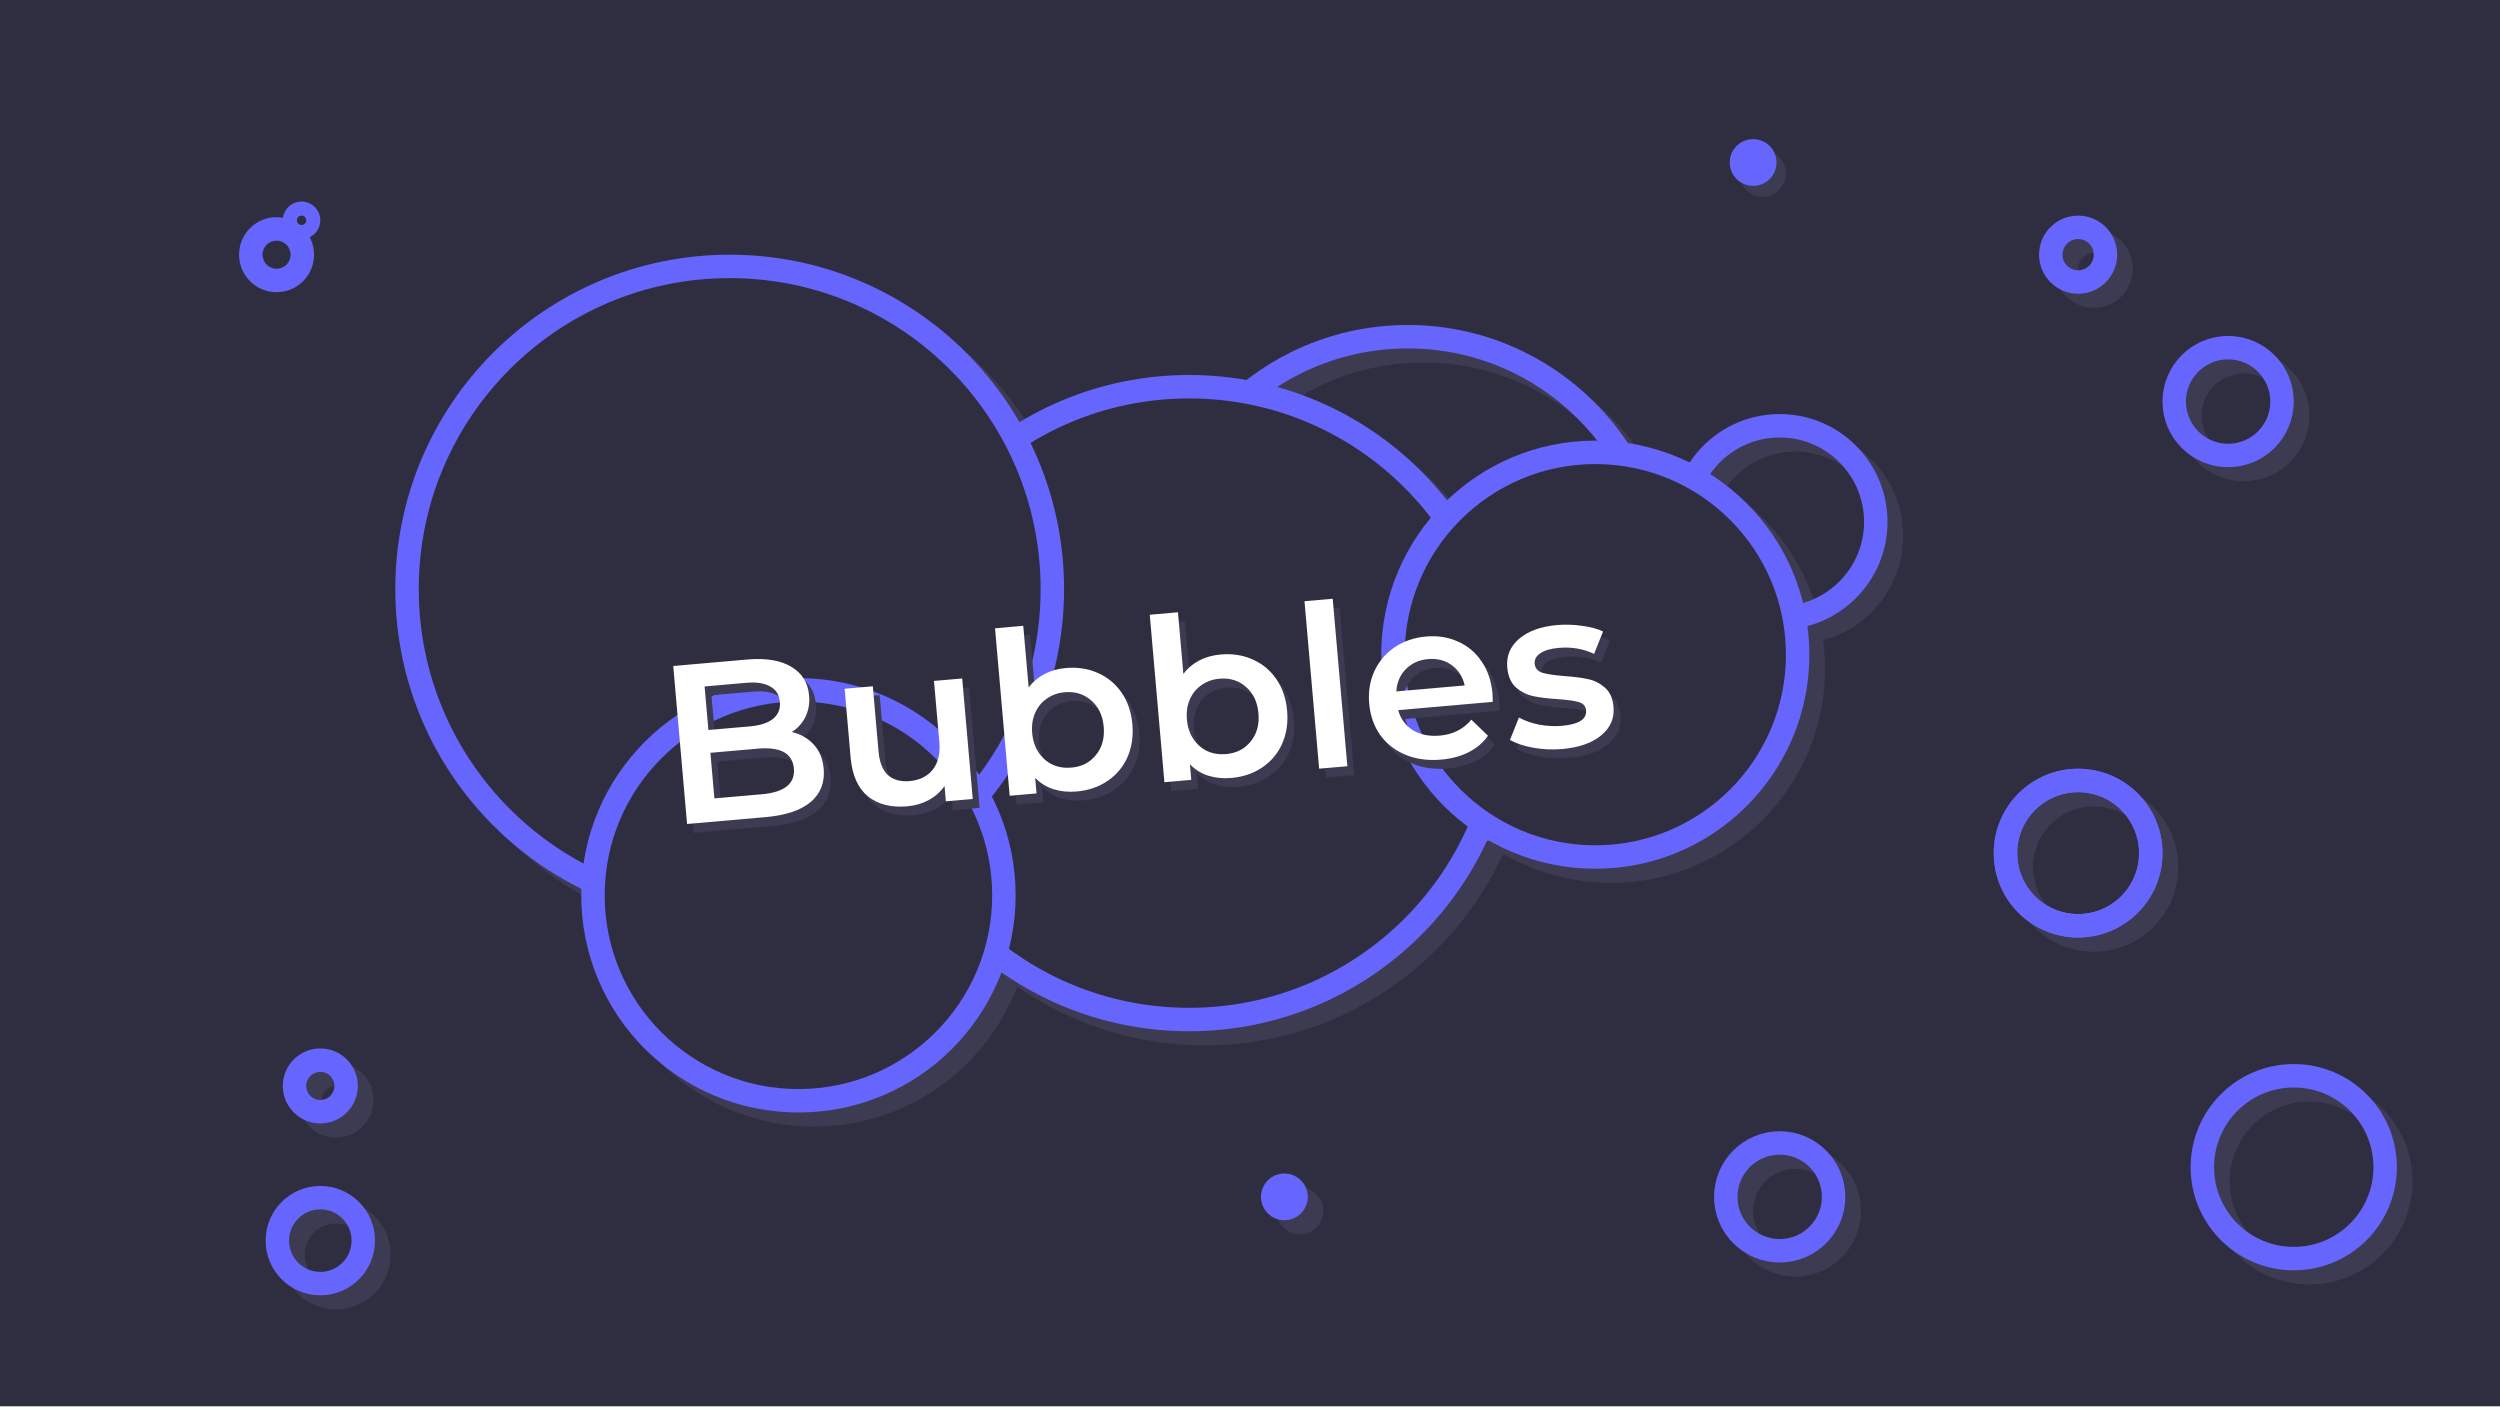
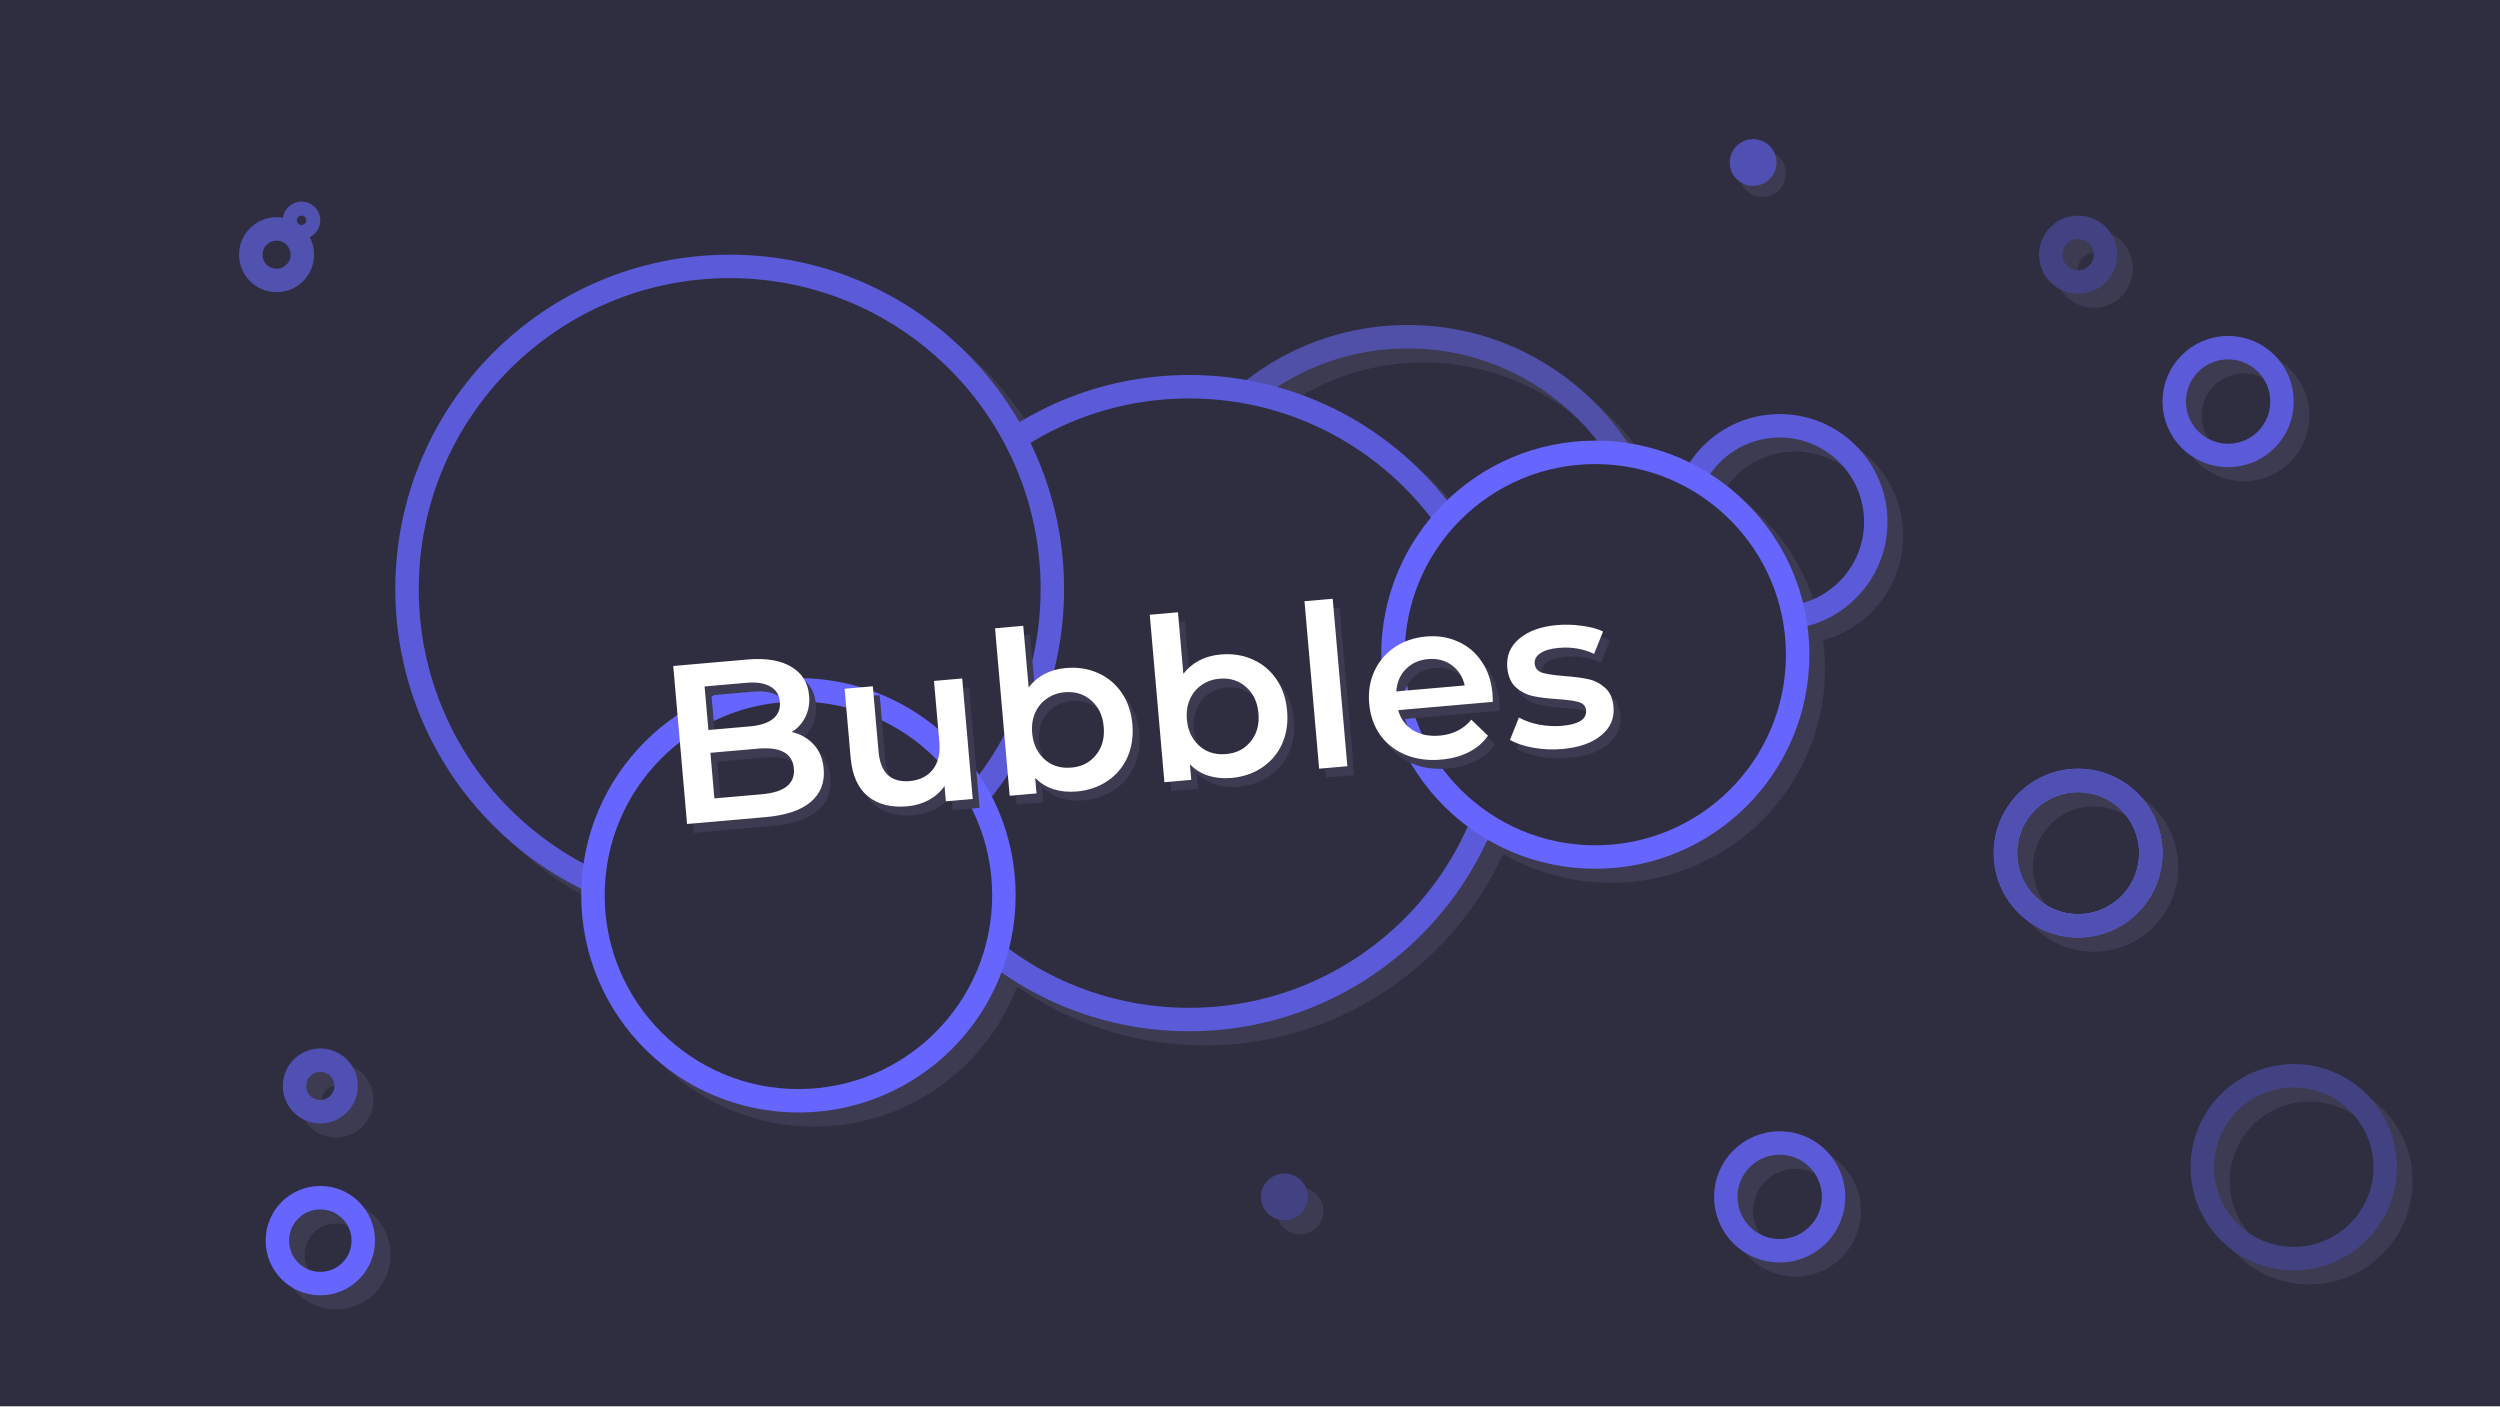
<svg xmlns="http://www.w3.org/2000/svg" width="1600" height="900" viewBox="0 0 1600 900" fill="none">
  <rect width="1600" height="900" fill="#2F2E41" />
  <circle cx="1149" cy="343" r="61.5" stroke="#3C3B51" stroke-width="15" />
  <circle cx="911" cy="386" r="161.5" stroke="#3C3B51" stroke-width="15" />
  <circle cx="771" cy="459" r="202.5" stroke="#3C3B51" stroke-width="15" />
  <circle cx="1031" cy="428" r="129.5" stroke="#3C3B51" stroke-width="15" />
  <circle cx="477" cy="386" r="206.5" stroke="#3C3B51" stroke-width="15" />
  <circle cx="521" cy="582" r="131.5" stroke="#3C3B51" stroke-width="15" />
  <circle cx="1340" cy="172" r="17.5" stroke="#3C3B51" stroke-width="15" />
  <circle cx="1128" cy="111" r="7.5" stroke="#3C3B51" stroke-width="15" />
  <circle cx="1436" cy="266" r="34.5" stroke="#3C3B51" stroke-width="15" />
  <circle cx="1340" cy="555" r="46.5" stroke="#3C3B51" stroke-width="15" />
  <circle cx="1340" cy="555" r="46.5" stroke="#3C3B51" stroke-width="15" />
  <circle cx="1478" cy="756" r="58.5" stroke="#3C3B51" stroke-width="15" />
  <circle cx="1149" cy="775" r="34.5" stroke="#3C3B51" stroke-width="15" />
  <circle cx="832" cy="775" r="7.5" stroke="#3C3B51" stroke-width="15" />
  <circle cx="215" cy="803" r="27.5" stroke="#3C3B51" stroke-width="15" />
  <circle cx="215" cy="704" r="16.5" stroke="#3C3B51" stroke-width="15" />
-   <circle cx="1139" cy="334" r="61.5" stroke="#6666FF" stroke-width="15" />
-   <circle cx="901" cy="377" r="161.5" stroke="#6666FF" stroke-width="15" />
-   <circle cx="761" cy="450" r="202.5" fill="#2F2E41" stroke="#6666FF" stroke-width="15" />
+   <circle cx="1139" cy="334" r="61.5" stroke="#5B5BD9" stroke-width="15" />
+   <circle cx="901" cy="377" r="161.5" stroke="#5150A8" stroke-width="15" />
+   <circle cx="761" cy="450" r="202.5" fill="#2F2E41" stroke="#5B5BD9" stroke-width="15" />
  <circle cx="1021" cy="419" r="129.5" fill="#2F2E41" stroke="#6666FF" stroke-width="15" />
-   <circle cx="467" cy="377" r="206.5" fill="#2F2E41" stroke="#6666FF" stroke-width="15" />
+   <circle cx="467" cy="377" r="206.5" fill="#2F2E41" stroke="#5B5BD9" stroke-width="15" />
  <circle cx="511" cy="573" r="131.5" fill="#2F2E41" stroke="#6666FF" stroke-width="15" />
-   <circle cx="1330" cy="163" r="17.5" stroke="#6666FF" stroke-width="15" />
-   <circle cx="1122" cy="104" r="7.5" stroke="#6666FF" stroke-width="15" />
-   <circle cx="1426" cy="257" r="34.5" stroke="#6666FF" stroke-width="15" />
+   <circle cx="1330" cy="163" r="17.5" stroke="#424283" stroke-width="15" />
+   <circle cx="1122" cy="104" r="7.5" stroke="#5050B3" stroke-width="15" />
+   <circle cx="1426" cy="257" r="34.5" stroke="#5B5BD9" stroke-width="15" />
  <circle cx="1330" cy="546" r="46.5" stroke="#6666FF" stroke-width="15" />
-   <circle cx="1330" cy="546" r="46.5" stroke="#6666FF" stroke-width="15" />
-   <circle cx="1468" cy="747" r="58.5" stroke="#6666FF" stroke-width="15" />
-   <circle cx="1139" cy="766" r="34.5" stroke="#6666FF" stroke-width="15" />
-   <circle cx="822" cy="766" r="7.5" stroke="#6666FF" stroke-width="15" />
+   <circle cx="1330" cy="546" r="46.5" stroke="#5050B3" stroke-width="15" />
+   <circle cx="1468" cy="747" r="58.5" stroke="#424283" stroke-width="15" />
+   <circle cx="1139" cy="766" r="34.5" stroke="#5B5BD9" stroke-width="15" />
+   <circle cx="822" cy="766" r="7.5" stroke="#424283" stroke-width="15" />
  <circle cx="205" cy="794" r="27.5" stroke="#6666FF" stroke-width="15" />
-   <circle cx="205" cy="695" r="16.5" stroke="#6666FF" stroke-width="15" />
-   <path fill-rule="evenodd" clip-rule="evenodd" d="M198.233 151.802C202.238 149.858 205 145.751 205 141C205 134.373 199.627 129 193 129C186.932 129 181.916 133.504 181.112 139.351C179.776 139.12 178.402 139 177 139C163.745 139 153 149.745 153 163C153 176.255 163.745 187 177 187C190.255 187 201 176.255 201 163C201 158.956 200 155.145 198.233 151.802ZM190 141C190 139.343 191.343 138 193 138C194.657 138 196 139.343 196 141C196 142.657 194.657 144 193 144C191.343 144 190 142.657 190 141ZM186 163C186 167.971 181.971 172 177 172C172.029 172 168 167.971 168 163C168 158.029 172.029 154 177 154C181.971 154 186 158.029 186 163Z" fill="#6666FF" />
+   <circle cx="205" cy="695" r="16.5" stroke="#5050B3" stroke-width="15" />
+   <path fill-rule="evenodd" clip-rule="evenodd" d="M198.233 151.802C202.238 149.858 205 145.751 205 141C205 134.373 199.627 129 193 129C186.932 129 181.916 133.504 181.112 139.351C179.776 139.12 178.402 139 177 139C163.745 139 153 149.745 153 163C153 176.255 163.745 187 177 187C190.255 187 201 176.255 201 163C201 158.956 200 155.145 198.233 151.802ZM190 141C190 139.343 191.343 138 193 138C194.657 138 196 139.343 196 141C196 142.657 194.657 144 193 144C191.343 144 190 142.657 190 141ZM186 163C186 167.971 181.971 172 177 172C172.029 172 168 167.971 168 163C168 158.029 172.029 154 177 154C181.971 154 186 158.029 186 163Z" fill="#5151AF" />
  <path d="M511.167 474.171C516.912 475.512 521.612 478.206 525.265 482.253C528.91 486.204 531.01 491.357 531.566 497.713C532.333 506.476 529.557 513.56 523.237 518.965C516.909 524.273 507.293 527.492 494.389 528.621L444.121 533.019L435.274 431.905L482.654 427.76C494.595 426.715 503.998 428.27 510.862 432.424C517.719 436.482 521.505 442.604 522.221 450.789C522.659 455.797 521.891 460.327 519.917 464.382C517.943 468.436 515.026 471.699 511.167 474.171ZM455.342 444.996L457.781 472.874L484.359 470.549C490.908 469.976 495.814 468.383 499.079 465.768C502.431 463.049 503.909 459.426 503.513 454.9C503.109 450.278 501.024 446.967 497.259 444.968C493.581 442.863 488.469 442.098 481.92 442.671L455.342 444.996ZM491.944 513.988C506.485 512.716 513.33 507.217 512.479 497.491C511.629 487.765 503.932 483.538 489.391 484.81L459.057 487.464L461.61 516.642L491.944 513.988ZM620.207 439.888L626.955 517.023L609.766 518.527L608.906 508.704C606.321 512.424 602.945 515.436 598.78 517.741C594.607 519.95 590.017 521.274 585.009 521.712C574.705 522.613 566.319 520.484 559.852 515.325C553.472 510.061 549.789 501.795 548.803 490.528L544.949 446.472L563.005 444.892L566.645 486.493C567.251 493.427 569.247 498.492 572.632 501.689C576.105 504.782 580.73 506.075 586.508 505.57C592.96 505.005 597.891 502.584 601.301 498.308C604.799 493.926 606.22 487.98 605.563 480.468L602.151 441.467L620.207 439.888ZM686.528 433.212C694.04 432.555 700.876 433.606 707.036 436.366C713.293 439.118 718.368 443.332 722.261 449.008C726.154 454.683 728.441 461.421 729.124 469.221C729.806 477.022 728.728 484.103 725.888 490.464C723.04 496.73 718.774 501.761 713.09 505.557C707.502 509.345 700.952 511.568 693.441 512.225C688.145 512.688 683.202 512.199 678.612 510.757C674.118 509.306 670.219 506.882 666.913 503.484L667.785 513.451L650.596 514.955L641.219 407.774L659.275 406.194L662.725 445.629C665.512 441.989 668.9 439.121 672.889 437.025C676.974 434.921 681.521 433.65 686.528 433.212ZM690.067 496.946C696.711 496.365 701.958 493.674 705.808 488.873C709.754 484.064 711.411 478.049 710.779 470.826C710.147 463.604 707.471 457.967 702.75 453.917C698.125 449.858 692.49 448.119 685.846 448.7C681.512 449.079 677.701 450.432 674.411 452.757C671.113 454.987 668.612 458.019 666.91 461.856C665.208 465.692 664.568 470.018 664.989 474.833C665.41 479.647 666.792 483.796 669.134 487.279C671.477 490.761 674.47 493.362 678.114 495.081C681.749 496.703 685.733 497.325 690.067 496.946ZM785.554 424.548C793.066 423.891 799.902 424.943 806.062 427.703C812.319 430.455 817.394 434.668 821.287 440.344C825.18 446.02 827.468 452.758 828.15 460.558C828.832 468.358 827.754 475.439 824.914 481.801C822.066 488.066 817.8 493.097 812.116 496.894C806.528 500.682 799.978 502.904 792.467 503.561C787.171 504.025 782.228 503.535 777.638 502.093C773.144 500.643 769.245 498.218 765.939 494.82L766.811 504.787L749.622 506.291L740.245 399.11L758.301 397.531L761.751 436.965C764.538 433.325 767.926 430.457 771.915 428.361C776 426.257 780.547 424.986 785.554 424.548ZM789.093 488.282C795.737 487.701 800.984 485.01 804.834 480.21C808.78 475.401 810.437 469.385 809.805 462.163C809.173 454.94 806.497 449.304 801.776 445.253C797.151 441.194 791.516 439.455 784.872 440.037C780.538 440.416 776.727 441.768 773.437 444.094C770.139 446.323 767.638 449.356 765.936 453.192C764.234 457.028 763.594 461.354 764.015 466.169C764.436 470.984 765.818 475.132 768.16 478.615C770.503 482.097 773.496 484.698 777.14 486.417C780.775 488.04 784.759 488.661 789.093 488.282ZM839.271 390.447L857.327 388.867L866.704 496.048L848.648 497.627L839.271 390.447ZM959.579 449.496C959.689 450.748 959.748 452.538 959.758 454.866L899.234 460.161C900.791 465.75 903.931 470.036 908.656 473.019C913.468 475.897 919.197 477.045 925.841 476.464C934.316 475.723 941.053 472.319 946.053 466.253L956.704 476.529C953.6 480.973 949.492 484.486 944.381 487.068C939.27 489.65 933.392 491.232 926.748 491.813C918.273 492.555 910.663 491.522 903.916 488.716C897.169 485.911 891.753 481.678 887.667 476.019C883.67 470.256 881.338 463.57 880.673 455.963C880.016 448.451 881.111 441.563 883.959 435.298C886.895 428.927 891.249 423.792 897.021 419.891C902.793 415.989 909.483 413.706 917.09 413.04C924.602 412.383 931.442 413.483 937.611 416.339C943.868 419.091 948.899 423.357 952.704 429.138C956.597 434.813 958.888 441.599 959.579 449.496ZM918.354 427.485C912.576 427.991 907.817 430.154 904.075 433.974C900.422 437.69 898.41 442.427 898.041 448.184L941.809 444.355C940.55 438.837 937.794 434.518 933.543 431.396C929.291 428.275 924.228 426.971 918.354 427.485ZM1004.18 485.039C997.923 485.586 991.736 485.303 985.622 484.188C979.508 483.073 974.561 481.42 970.778 479.228L976.511 464.899C980.18 466.907 984.485 468.422 989.427 469.445C994.456 470.364 999.33 470.617 1004.05 470.204C1014.83 469.26 1019.98 465.948 1019.48 460.266C1019.25 457.57 1017.68 455.814 1014.8 454.999C1012.01 454.176 1007.54 453.548 1001.39 453.116C994.949 452.709 989.652 452.056 985.498 451.158C981.44 450.252 977.784 448.388 974.529 445.568C971.362 442.643 969.534 438.388 969.046 432.802C968.405 425.484 970.929 419.392 976.617 414.528C982.392 409.559 990.48 406.62 1000.88 405.71C1006.18 405.246 1011.53 405.409 1016.93 406.197C1022.33 406.89 1026.8 408.099 1030.35 409.827L1024.62 424.156C1017.73 420.877 1010.2 419.595 1002.01 420.312C996.716 420.775 992.743 421.947 990.094 423.829C987.532 425.605 986.365 427.794 986.592 430.394C986.845 433.283 988.471 435.227 991.469 436.226C994.556 437.12 999.227 437.828 1005.48 438.348C1011.73 438.771 1016.88 439.437 1020.94 440.343C1025 441.25 1028.55 443.073 1031.61 445.814C1034.76 448.547 1036.57 452.657 1037.05 458.146C1037.69 465.369 1035.06 471.421 1029.18 476.302C1023.3 481.183 1014.97 484.095 1004.18 485.039Z" fill="#3C3B51" />
  <path d="M506.767 468.502C512.512 469.843 517.211 472.537 520.865 476.584C524.51 480.535 526.61 485.688 527.166 492.044C527.933 500.807 525.156 507.891 518.837 513.295C512.508 518.604 502.892 521.822 489.988 522.951L439.72 527.349L430.874 426.236L478.253 422.09C490.194 421.046 499.597 422.6 506.462 426.755C513.318 430.812 517.105 436.934 517.821 445.119C518.259 450.127 517.491 454.658 515.517 458.712C513.543 462.766 510.626 466.029 506.767 468.502ZM450.941 439.326L453.38 467.205L479.959 464.88C486.507 464.307 491.414 462.713 494.678 460.098C498.031 457.379 499.509 453.757 499.113 449.231C498.709 444.608 496.624 441.297 492.858 439.298C489.181 437.194 484.068 436.428 477.52 437.001L450.941 439.326ZM487.544 508.319C502.085 507.047 508.93 501.547 508.079 491.821C507.228 482.095 499.532 477.868 484.991 479.14L454.657 481.794L457.21 510.973L487.544 508.319ZM615.806 434.218L622.555 511.353L605.365 512.857L604.506 503.035C601.92 506.754 598.545 509.767 594.38 512.072C590.207 514.28 585.616 515.604 580.609 516.042C570.305 516.944 561.919 514.815 555.451 509.655C549.072 504.391 545.389 496.126 544.403 484.859L540.549 440.802L558.605 439.223L562.244 480.824C562.851 487.757 564.847 492.822 568.231 496.02C571.704 499.112 576.33 500.405 582.107 499.9C588.56 499.336 593.491 496.915 596.901 492.638C600.399 488.256 601.819 482.31 601.162 474.799L597.75 435.798L615.806 434.218ZM682.128 427.542C689.639 426.885 696.475 427.937 702.636 430.697C708.893 433.449 713.968 437.662 717.861 443.338C721.753 449.014 724.041 455.752 724.724 463.552C725.406 471.352 724.327 478.433 721.488 484.795C718.64 491.06 714.373 496.091 708.689 499.888C703.102 503.676 696.552 505.898 689.041 506.555C683.744 507.019 678.801 506.529 674.211 505.087C669.718 503.637 665.818 501.212 662.513 497.814L663.385 507.781L646.196 509.285L636.819 402.104L654.875 400.525L658.325 439.959C661.111 436.319 664.499 433.451 668.488 431.356C672.574 429.251 677.12 427.98 682.128 427.542ZM685.666 491.276C692.311 490.695 697.558 488.004 701.408 483.204C705.353 478.395 707.01 472.379 706.379 465.157C705.747 457.934 703.07 452.298 698.349 448.247C693.725 444.188 688.09 442.449 681.445 443.031C677.112 443.41 673.3 444.762 670.01 447.088C666.712 449.317 664.212 452.35 662.51 456.186C660.808 460.022 660.167 464.348 660.589 469.163C661.01 473.978 662.392 478.127 664.734 481.609C667.076 485.091 670.07 487.692 673.713 489.411C677.348 491.034 681.333 491.656 685.666 491.276ZM781.154 418.879C788.665 418.221 795.501 419.273 801.662 422.033C807.919 424.785 812.994 428.999 816.887 434.674C820.779 440.35 823.067 447.088 823.75 454.888C824.432 462.688 823.353 469.769 820.514 476.131C817.666 482.396 813.399 487.427 807.715 491.224C802.128 495.012 795.578 497.235 788.067 497.892C782.77 498.355 777.827 497.866 773.237 496.424C768.744 494.973 764.844 492.549 761.539 489.151L762.411 499.118L745.222 500.621L735.845 393.441L753.901 391.861L757.351 431.295C760.137 427.655 763.525 424.788 767.514 422.692C771.6 420.588 776.146 419.317 781.154 418.879ZM784.692 482.613C791.337 482.031 796.584 479.341 800.434 474.54C804.379 469.731 806.036 463.716 805.405 456.493C804.773 449.271 802.096 443.634 797.375 439.584C792.751 435.525 787.116 433.786 780.471 434.367C776.138 434.746 772.326 436.099 769.036 438.424C765.738 440.653 763.238 443.686 761.536 447.522C759.834 451.359 759.193 455.684 759.615 460.499C760.036 465.314 761.418 469.463 763.76 472.945C766.102 476.428 769.096 479.028 772.739 480.747C776.374 482.37 780.359 482.992 784.692 482.613ZM834.871 384.777L852.927 383.197L862.304 490.378L844.248 491.958L834.871 384.777ZM955.179 443.826C955.288 445.078 955.348 446.868 955.358 449.196L894.834 454.491C896.39 460.08 899.531 464.366 904.255 467.349C909.068 470.227 914.796 471.376 921.441 470.794C929.915 470.053 936.653 466.649 941.653 460.584L952.304 470.86C949.2 475.304 945.092 478.817 939.981 481.399C934.87 483.981 928.992 485.562 922.347 486.144C913.873 486.885 906.262 485.853 899.515 483.047C892.769 480.241 887.352 476.009 883.267 470.35C879.269 464.586 876.938 457.901 876.272 450.293C875.615 442.782 876.711 435.893 879.559 429.628C882.495 423.258 886.849 418.122 892.621 414.221C898.393 410.32 905.082 408.036 912.69 407.371C920.201 406.714 927.041 407.813 933.211 410.67C939.468 413.422 944.498 417.688 948.303 423.468C952.196 429.144 954.488 435.93 955.179 443.826ZM913.954 421.816C908.176 422.321 903.416 424.484 899.675 428.305C896.022 432.021 894.01 436.757 893.64 442.515L937.408 438.686C936.149 433.168 933.394 428.848 929.142 425.727C924.891 422.605 919.828 421.302 913.954 421.816ZM999.782 479.369C993.522 479.917 987.336 479.633 981.222 478.519C975.108 477.404 970.16 475.75 966.378 473.558L972.111 459.229C975.78 461.237 980.085 462.753 985.026 463.776C990.056 464.694 994.93 464.947 999.648 464.534C1010.43 463.591 1015.58 460.278 1015.08 454.596C1014.84 451.9 1013.28 450.144 1010.4 449.33C1007.61 448.506 1003.14 447.878 996.989 447.446C990.549 447.039 985.252 446.387 981.098 445.489C977.04 444.582 973.384 442.719 970.129 439.898C966.962 436.973 965.134 432.718 964.645 427.133C964.005 419.814 966.529 413.723 972.216 408.858C977.992 403.889 986.08 400.95 996.48 400.04C1001.78 399.577 1007.13 399.739 1012.53 400.528C1017.93 401.22 1022.4 402.43 1025.95 404.157L1020.22 418.486C1013.33 415.207 1005.8 413.926 997.612 414.642C992.316 415.105 988.343 416.278 985.693 418.159C983.132 419.936 981.965 422.124 982.192 424.724C982.445 427.613 984.07 429.557 987.069 430.556C990.155 431.451 994.826 432.158 1001.08 432.678C1007.33 433.102 1012.48 433.767 1016.54 434.674C1020.6 435.58 1024.15 437.404 1027.21 440.145C1030.36 442.877 1032.17 446.988 1032.65 452.477C1033.28 459.699 1030.66 465.751 1024.78 470.632C1018.9 475.513 1010.57 478.426 999.782 479.369Z" fill="white" />
</svg>
